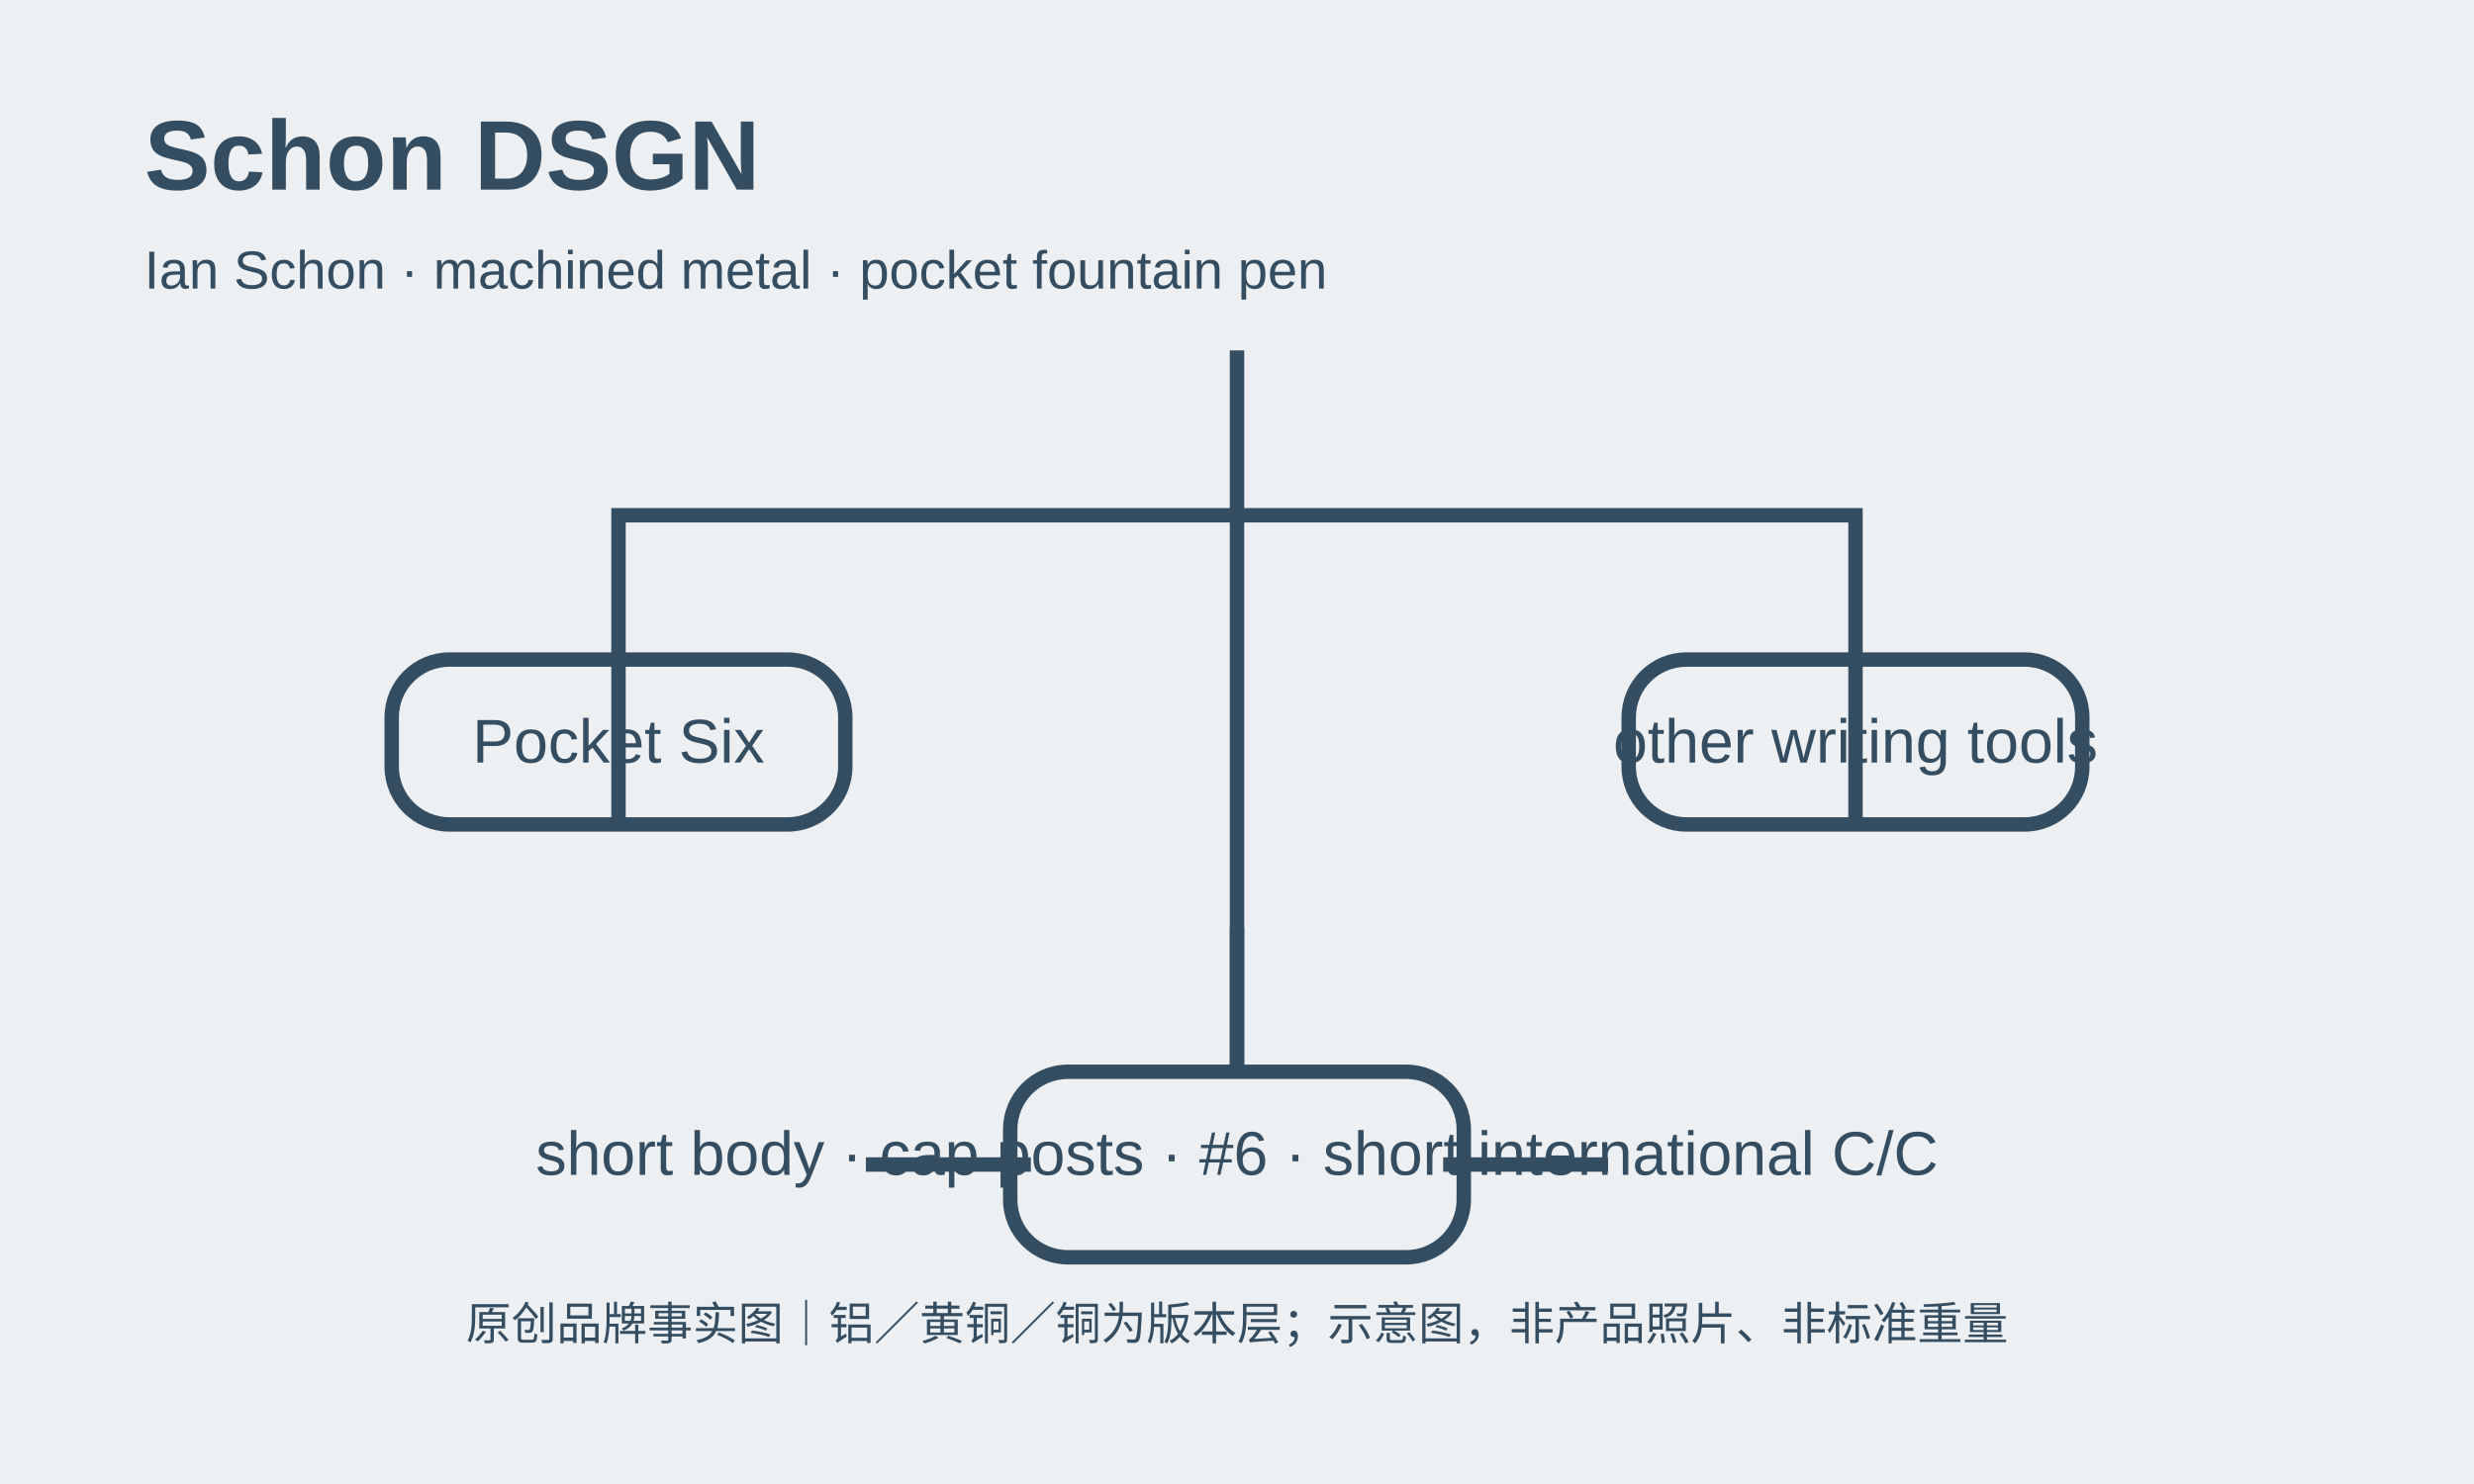
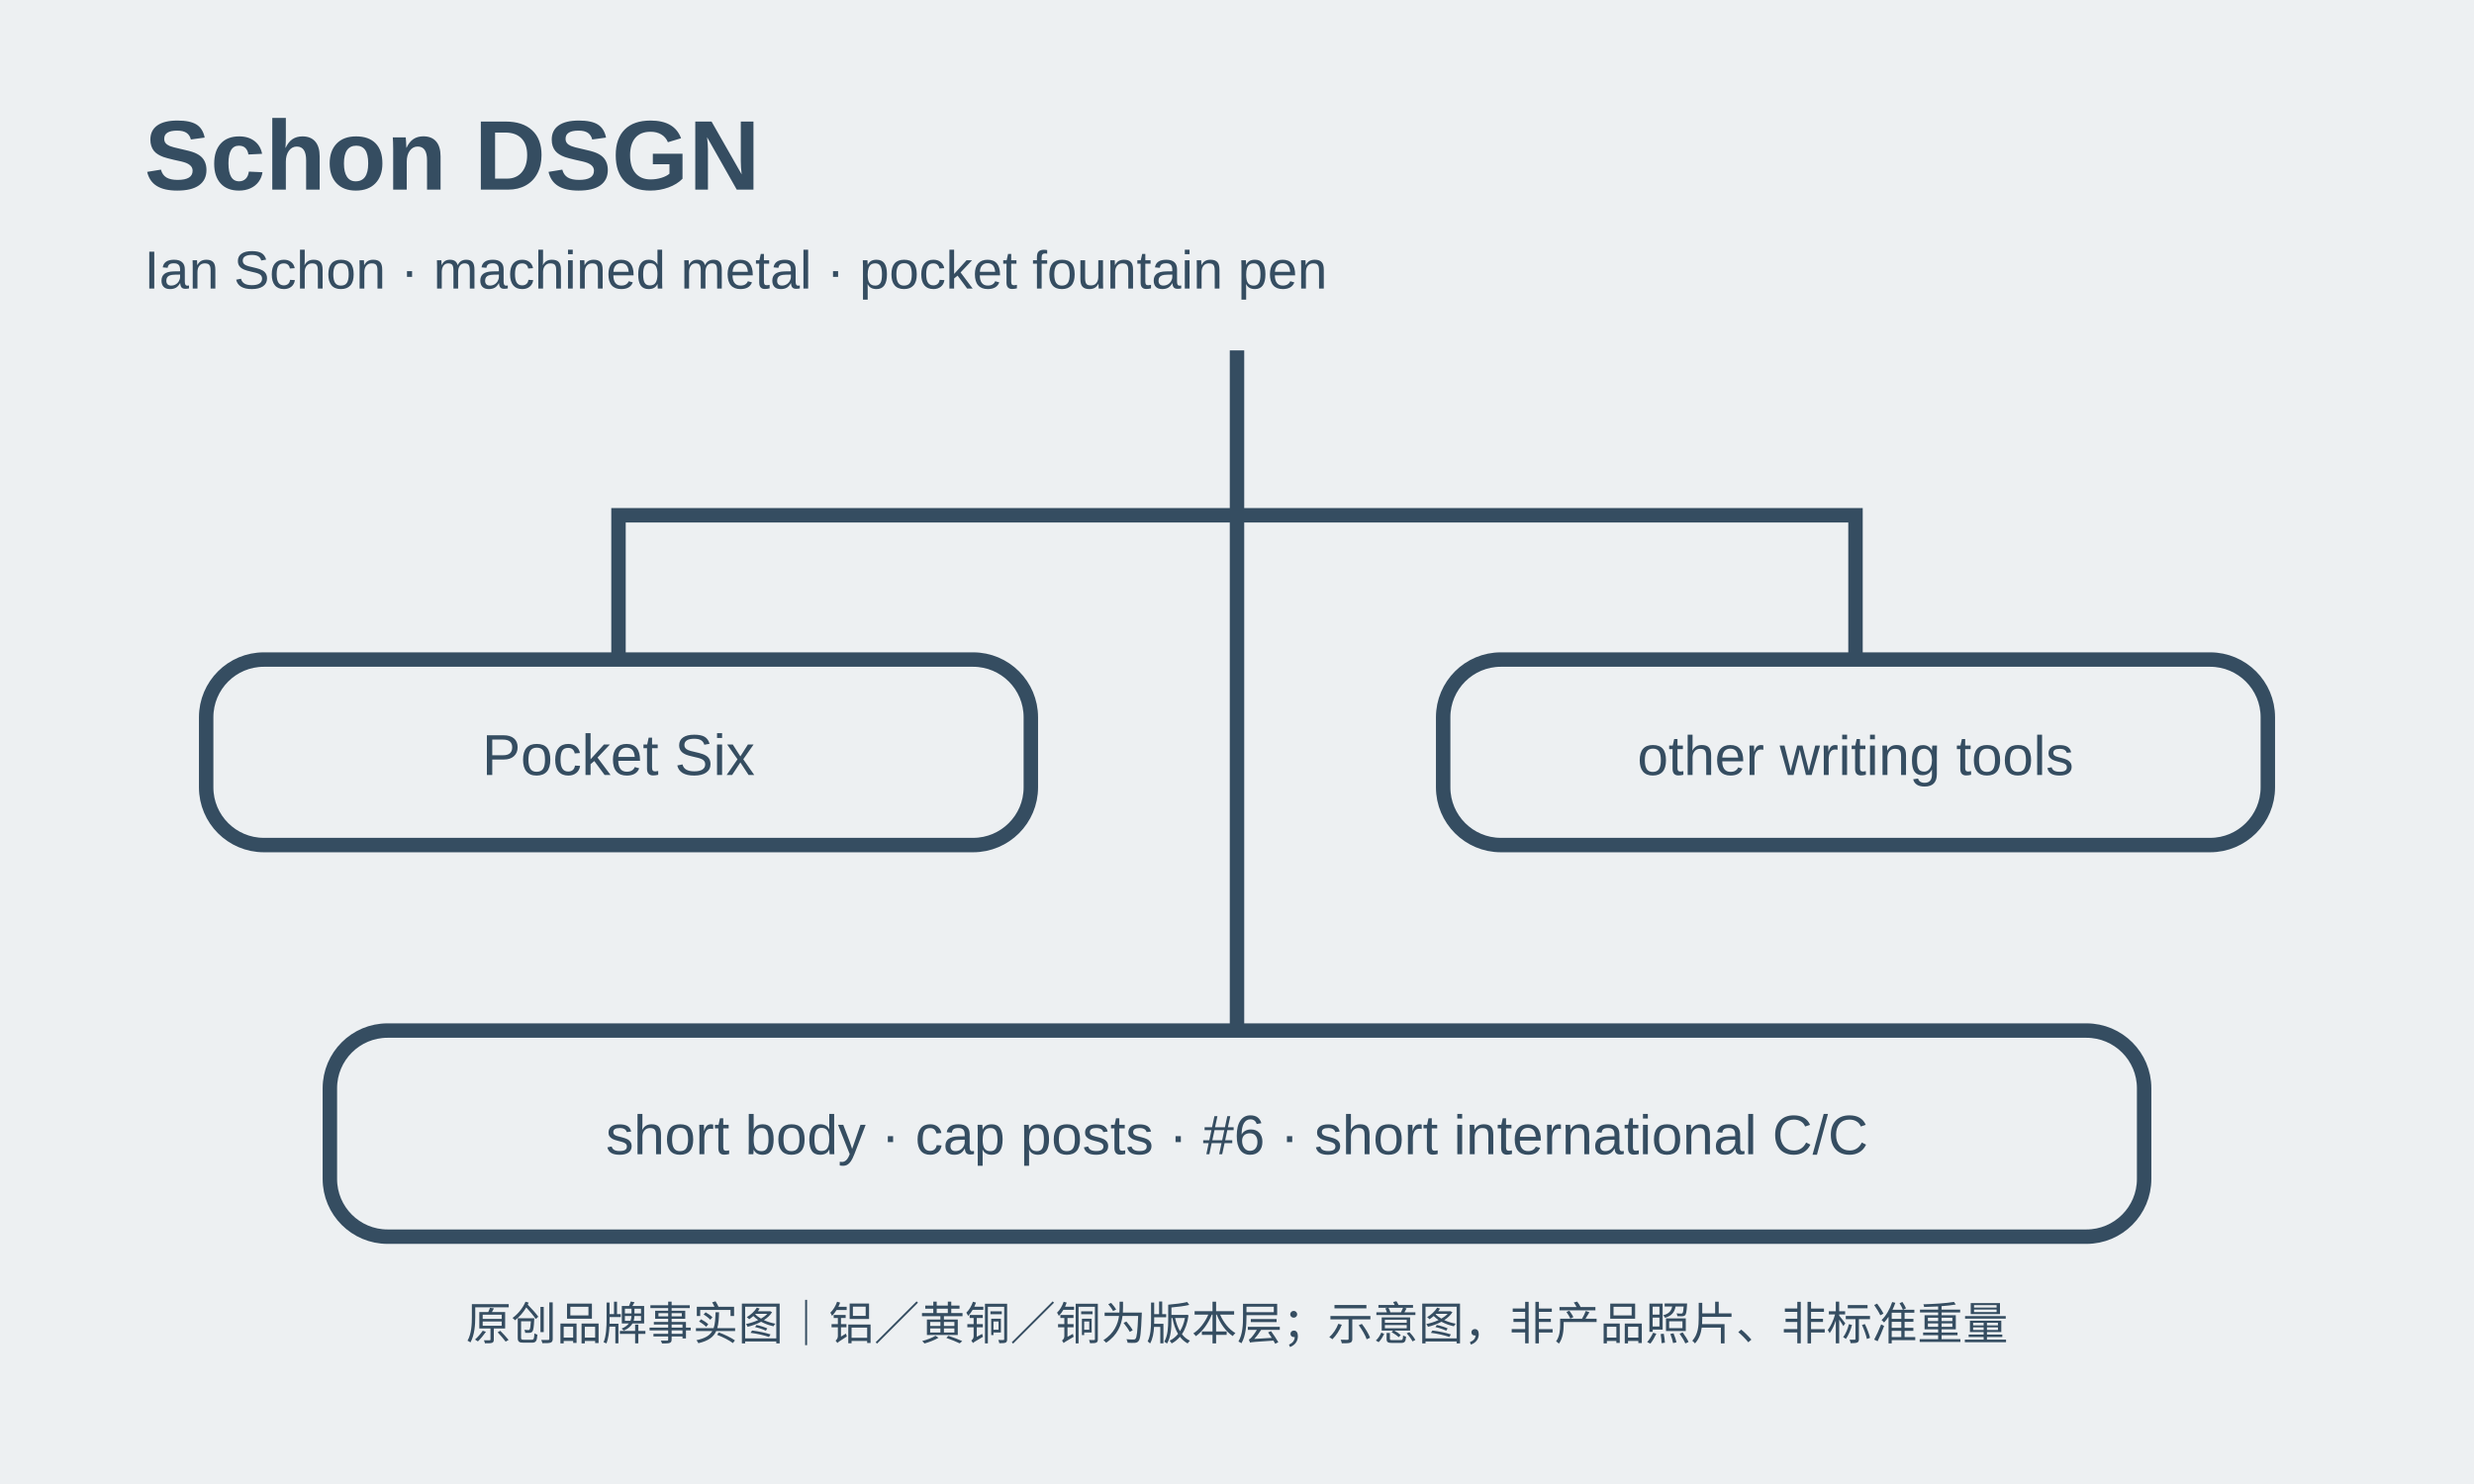
<svg xmlns="http://www.w3.org/2000/svg" width="1200" height="720" viewBox="0 0 1200 720">
  <rect width="1200" height="720" fill="#edf0f2" />
  <g fill="none" stroke="#354d61" stroke-width="7">
-     <path d="M600 170v350M600 250H300v150M600 250h300v150" />
-     <rect x="190" y="320" width="220" height="80" rx="28" />
-     <rect x="490" y="520" width="220" height="90" rx="28" />
-     <rect x="790" y="320" width="220" height="80" rx="28" />
-     <path d="M600 520v-70M500 565h-80M700 565h80" />
+     <path d="M600 170V500M600 250H300V320M600 250H900V320" />
+     <rect x="100" y="320" width="400" height="90" rx="28" />
+     <rect x="160" y="500" width="880" height="100" rx="28" />
+     <rect x="700" y="320" width="400" height="90" rx="28" />
  </g>
  <g fill="#354d61" font-family="Arial,'Noto Sans CJK SC',sans-serif">
    <text x="70" y="92" font-size="48" font-weight="700">Schon DSGN</text>
    <text x="70" y="140" font-size="26">Ian Schon · machined metal · pocket fountain pen</text>
-     <text x="300" y="370" font-size="30" text-anchor="middle">Pocket Six</text>
-     <text x="900" y="370" font-size="30" text-anchor="middle">other writing tools</text>
-     <text x="600" y="570" font-size="30" text-anchor="middle">short body · cap posts · #6 · short international C/C</text>
+     <text x="300" y="376" font-size="28" text-anchor="middle">Pocket Six</text>
+     <text x="900" y="376" font-size="27" text-anchor="middle">other writing tools</text>
+     <text x="600" y="560" font-size="27" text-anchor="middle">short body · cap posts · #6 · short international C/C</text>
    <text x="600" y="650" font-size="22" text-anchor="middle">原创品牌事实图｜铝／黄铜／铜为版本层；示意图，非产品照片、非标准重量</text>
  </g>
</svg>
